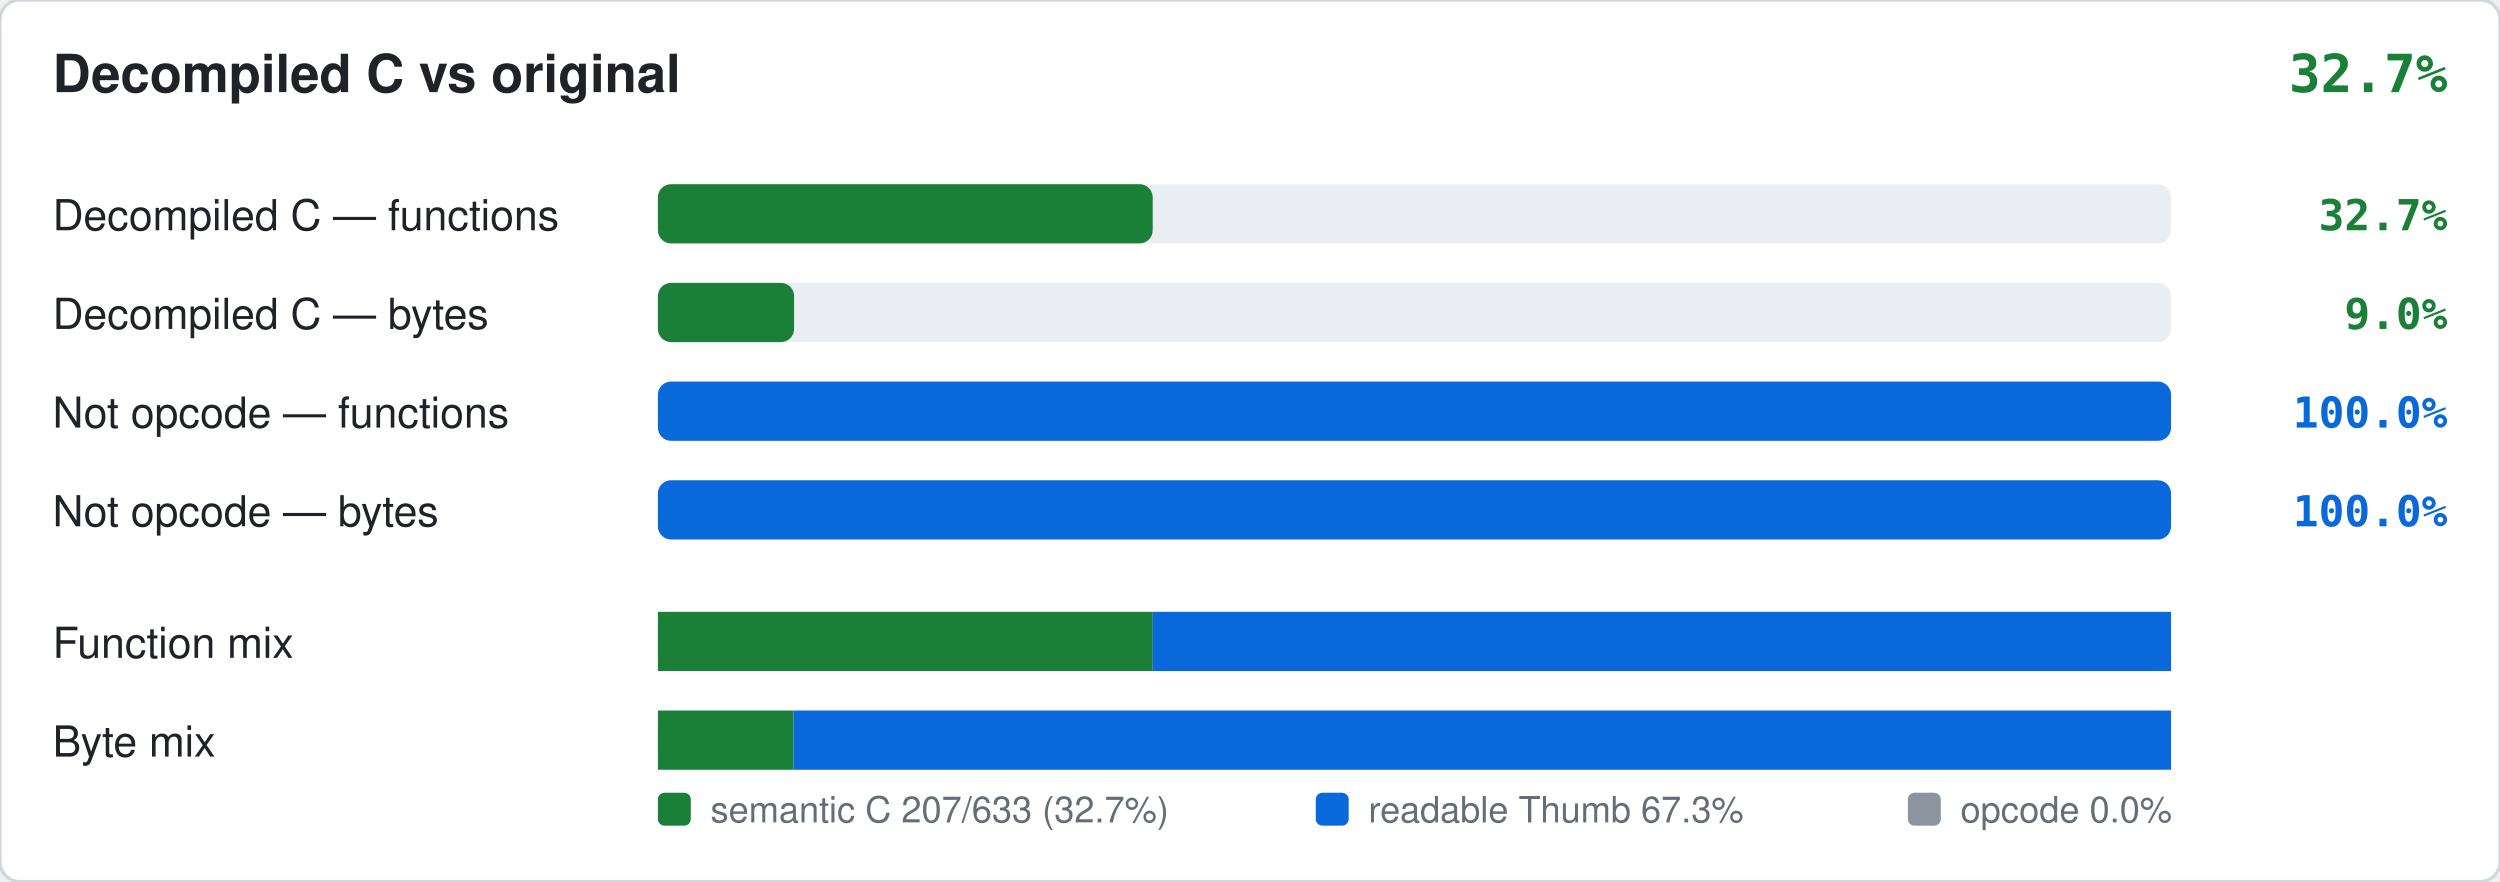
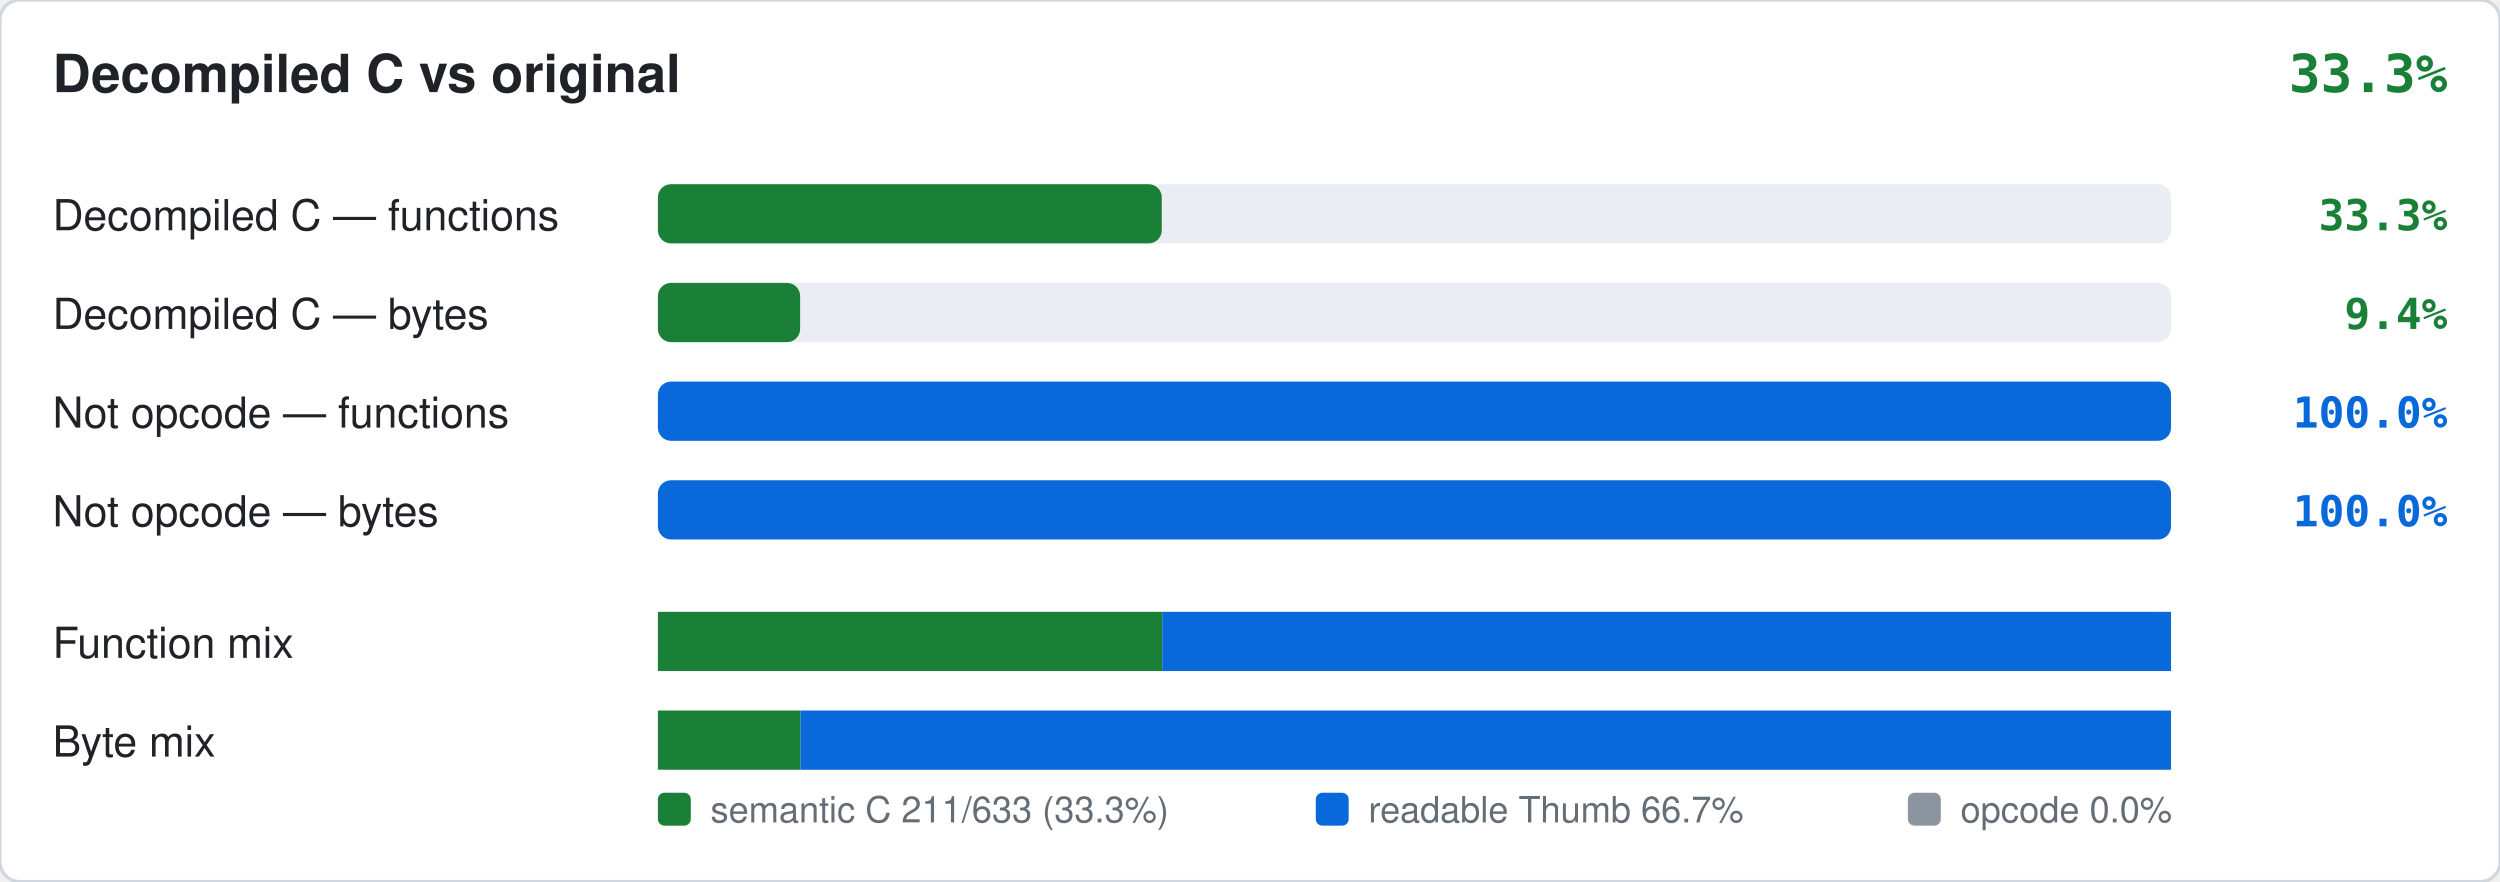
- <svg xmlns="http://www.w3.org/2000/svg" width="760" height="268" viewBox="0 0 760 268" role="img" aria-label="Decompiled C 32.7% functions, 9.0% bytes (207/633, 8,090/90,272)">
+ <svg xmlns="http://www.w3.org/2000/svg" width="760" height="268" viewBox="0 0 760 268" role="img" aria-label="Decompiled C 33.3% functions, 9.4% bytes (211/633, 8,510/90,272)">
  <rect width="760" height="268" rx="6" fill="#ffffff" stroke="#d0d7de" />
  <text x="16" y="28" font-family="-apple-system,BlinkMacSystemFont,Segoe UI,Helvetica,Arial,sans-serif" font-size="16" font-weight="600" fill="#1f2328">Decompiled C vs original</text>
-   <text x="744" y="28" text-anchor="end" font-family="ui-monospace,SFMono-Regular,Menlo,Consolas,monospace" font-size="16" font-weight="700" fill="#1a7f37">32.7%</text>
+   <text x="744" y="28" text-anchor="end" font-family="ui-monospace,SFMono-Regular,Menlo,Consolas,monospace" font-size="16" font-weight="700" fill="#1a7f37">33.3%</text>
  <text x="16" y="70" font-family="-apple-system,BlinkMacSystemFont,Segoe UI,Helvetica,Arial,sans-serif" font-size="13" fill="#1f2328">Decompiled C — functions</text>
  <rect x="200.00" y="56.00" width="460.00" height="18.00" rx="4" fill="#eaeef2" />
-   <rect x="200.00" y="56.00" width="150.42" height="18.00" rx="4" fill="#1a7f37" />
-   <text x="744" y="70" text-anchor="end" font-family="ui-monospace,SFMono-Regular,Menlo,Consolas,monospace" font-size="13" font-weight="700" fill="#1a7f37">32.7%</text>
+   <rect x="200.00" y="56.00" width="153.18" height="18.00" rx="4" fill="#1a7f37" />
+   <text x="744" y="70" text-anchor="end" font-family="ui-monospace,SFMono-Regular,Menlo,Consolas,monospace" font-size="13" font-weight="700" fill="#1a7f37">33.3%</text>
  <text x="16" y="100" font-family="-apple-system,BlinkMacSystemFont,Segoe UI,Helvetica,Arial,sans-serif" font-size="13" fill="#1f2328">Decompiled C — bytes</text>
  <rect x="200.00" y="86.00" width="460.00" height="18.00" rx="4" fill="#eaeef2" />
-   <rect x="200.00" y="86.00" width="41.40" height="18.00" rx="4" fill="#1a7f37" />
-   <text x="744" y="100" text-anchor="end" font-family="ui-monospace,SFMono-Regular,Menlo,Consolas,monospace" font-size="13" font-weight="700" fill="#1a7f37">9.0%</text>
+   <rect x="200.00" y="86.00" width="43.24" height="18.00" rx="4" fill="#1a7f37" />
+   <text x="744" y="100" text-anchor="end" font-family="ui-monospace,SFMono-Regular,Menlo,Consolas,monospace" font-size="13" font-weight="700" fill="#1a7f37">9.4%</text>
  <text x="16" y="130" font-family="-apple-system,BlinkMacSystemFont,Segoe UI,Helvetica,Arial,sans-serif" font-size="13" fill="#1f2328">Not opcode — functions</text>
  <rect x="200.00" y="116.00" width="460.00" height="18.00" rx="4" fill="#eaeef2" />
  <rect x="200.00" y="116.00" width="460.00" height="18.00" rx="4" fill="#0969da" />
  <text x="744" y="130" text-anchor="end" font-family="ui-monospace,SFMono-Regular,Menlo,Consolas,monospace" font-size="13" font-weight="700" fill="#0969da">100.0%</text>
  <text x="16" y="160" font-family="-apple-system,BlinkMacSystemFont,Segoe UI,Helvetica,Arial,sans-serif" font-size="13" fill="#1f2328">Not opcode — bytes</text>
  <rect x="200.00" y="146.00" width="460.00" height="18.00" rx="4" fill="#eaeef2" />
  <rect x="200.00" y="146.00" width="460.00" height="18.00" rx="4" fill="#0969da" />
  <text x="744" y="160" text-anchor="end" font-family="ui-monospace,SFMono-Regular,Menlo,Consolas,monospace" font-size="13" font-weight="700" fill="#0969da">100.0%</text>
  <text x="16" y="200" font-family="-apple-system,BlinkMacSystemFont,Segoe UI,Helvetica,Arial,sans-serif" font-size="13" fill="#1f2328">Function mix</text>
  <rect x="200.00" y="186.00" width="460.00" height="18.00" rx="4" fill="#eaeef2" />
-   <rect x="200.00" y="186.00" width="150.43" height="18.00" fill="#1a7f37" />
-   <rect x="350.43" y="186.00" width="309.57" height="18.00" fill="#0969da" />
+   <rect x="200.00" y="186.00" width="153.33" height="18.00" fill="#1a7f37" />
+   <rect x="353.33" y="186.00" width="306.67" height="18.00" fill="#0969da" />
  <text x="16" y="230" font-family="-apple-system,BlinkMacSystemFont,Segoe UI,Helvetica,Arial,sans-serif" font-size="13" fill="#1f2328">Byte mix</text>
  <rect x="200.00" y="216.00" width="460.00" height="18.00" rx="4" fill="#eaeef2" />
-   <rect x="200.00" y="216.00" width="41.22" height="18.00" fill="#1a7f37" />
-   <rect x="241.22" y="216.00" width="418.78" height="18.00" fill="#0969da" />
+   <rect x="200.00" y="216.00" width="43.36" height="18.00" fill="#1a7f37" />
+   <rect x="243.36" y="216.00" width="416.64" height="18.00" fill="#0969da" />
  <rect x="200" y="241" width="10" height="10" rx="2" fill="#1a7f37" />
-   <text x="216" y="250" font-family="-apple-system,BlinkMacSystemFont,Segoe UI,Helvetica,Arial,sans-serif" font-size="11" fill="#656d76">semantic C 207/633 (32.7%)</text>
+   <text x="216" y="250" font-family="-apple-system,BlinkMacSystemFont,Segoe UI,Helvetica,Arial,sans-serif" font-size="11" fill="#656d76">semantic C 211/633 (33.3%)</text>
  <rect x="400" y="241" width="10" height="10" rx="2" fill="#0969da" />
-   <text x="416" y="250" font-family="-apple-system,BlinkMacSystemFont,Segoe UI,Helvetica,Arial,sans-serif" font-size="11" fill="#656d76">readable Thumb 67.3%</text>
+   <text x="416" y="250" font-family="-apple-system,BlinkMacSystemFont,Segoe UI,Helvetica,Arial,sans-serif" font-size="11" fill="#656d76">readable Thumb 66.7%</text>
  <rect x="580" y="241" width="10" height="10" rx="2" fill="#8c959f" />
  <text x="596" y="250" font-family="-apple-system,BlinkMacSystemFont,Segoe UI,Helvetica,Arial,sans-serif" font-size="11" fill="#656d76">opcode 0.0%</text>
</svg>
